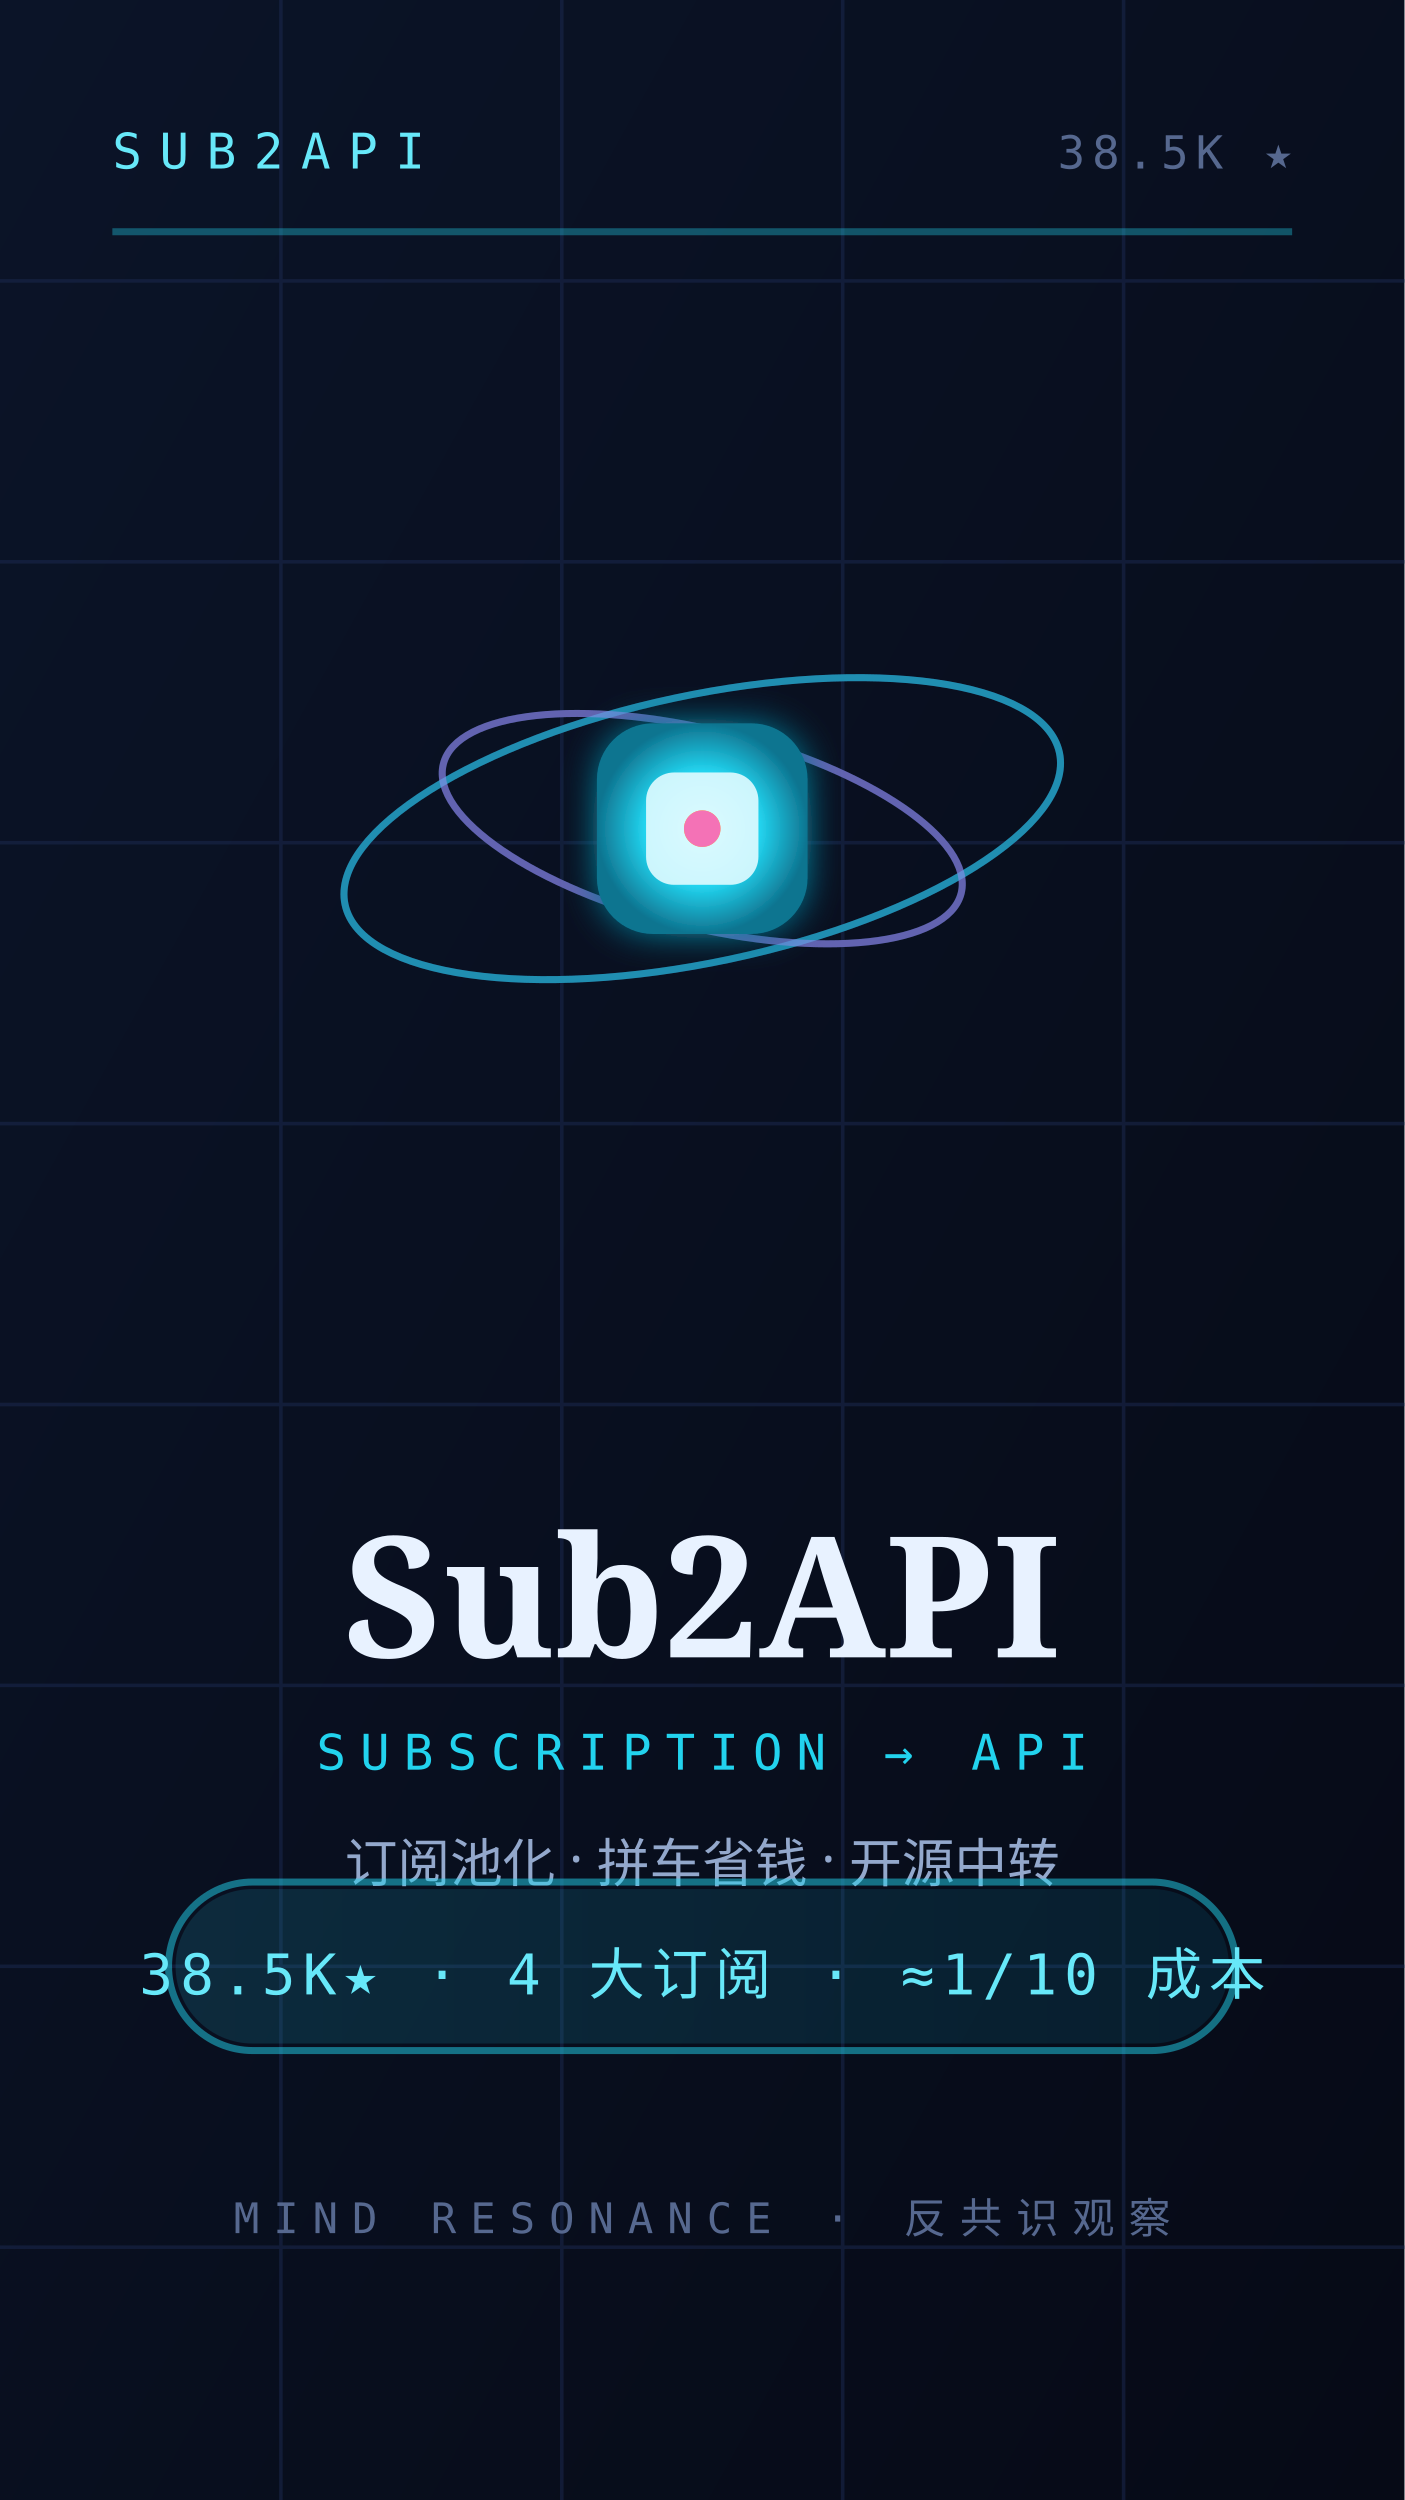
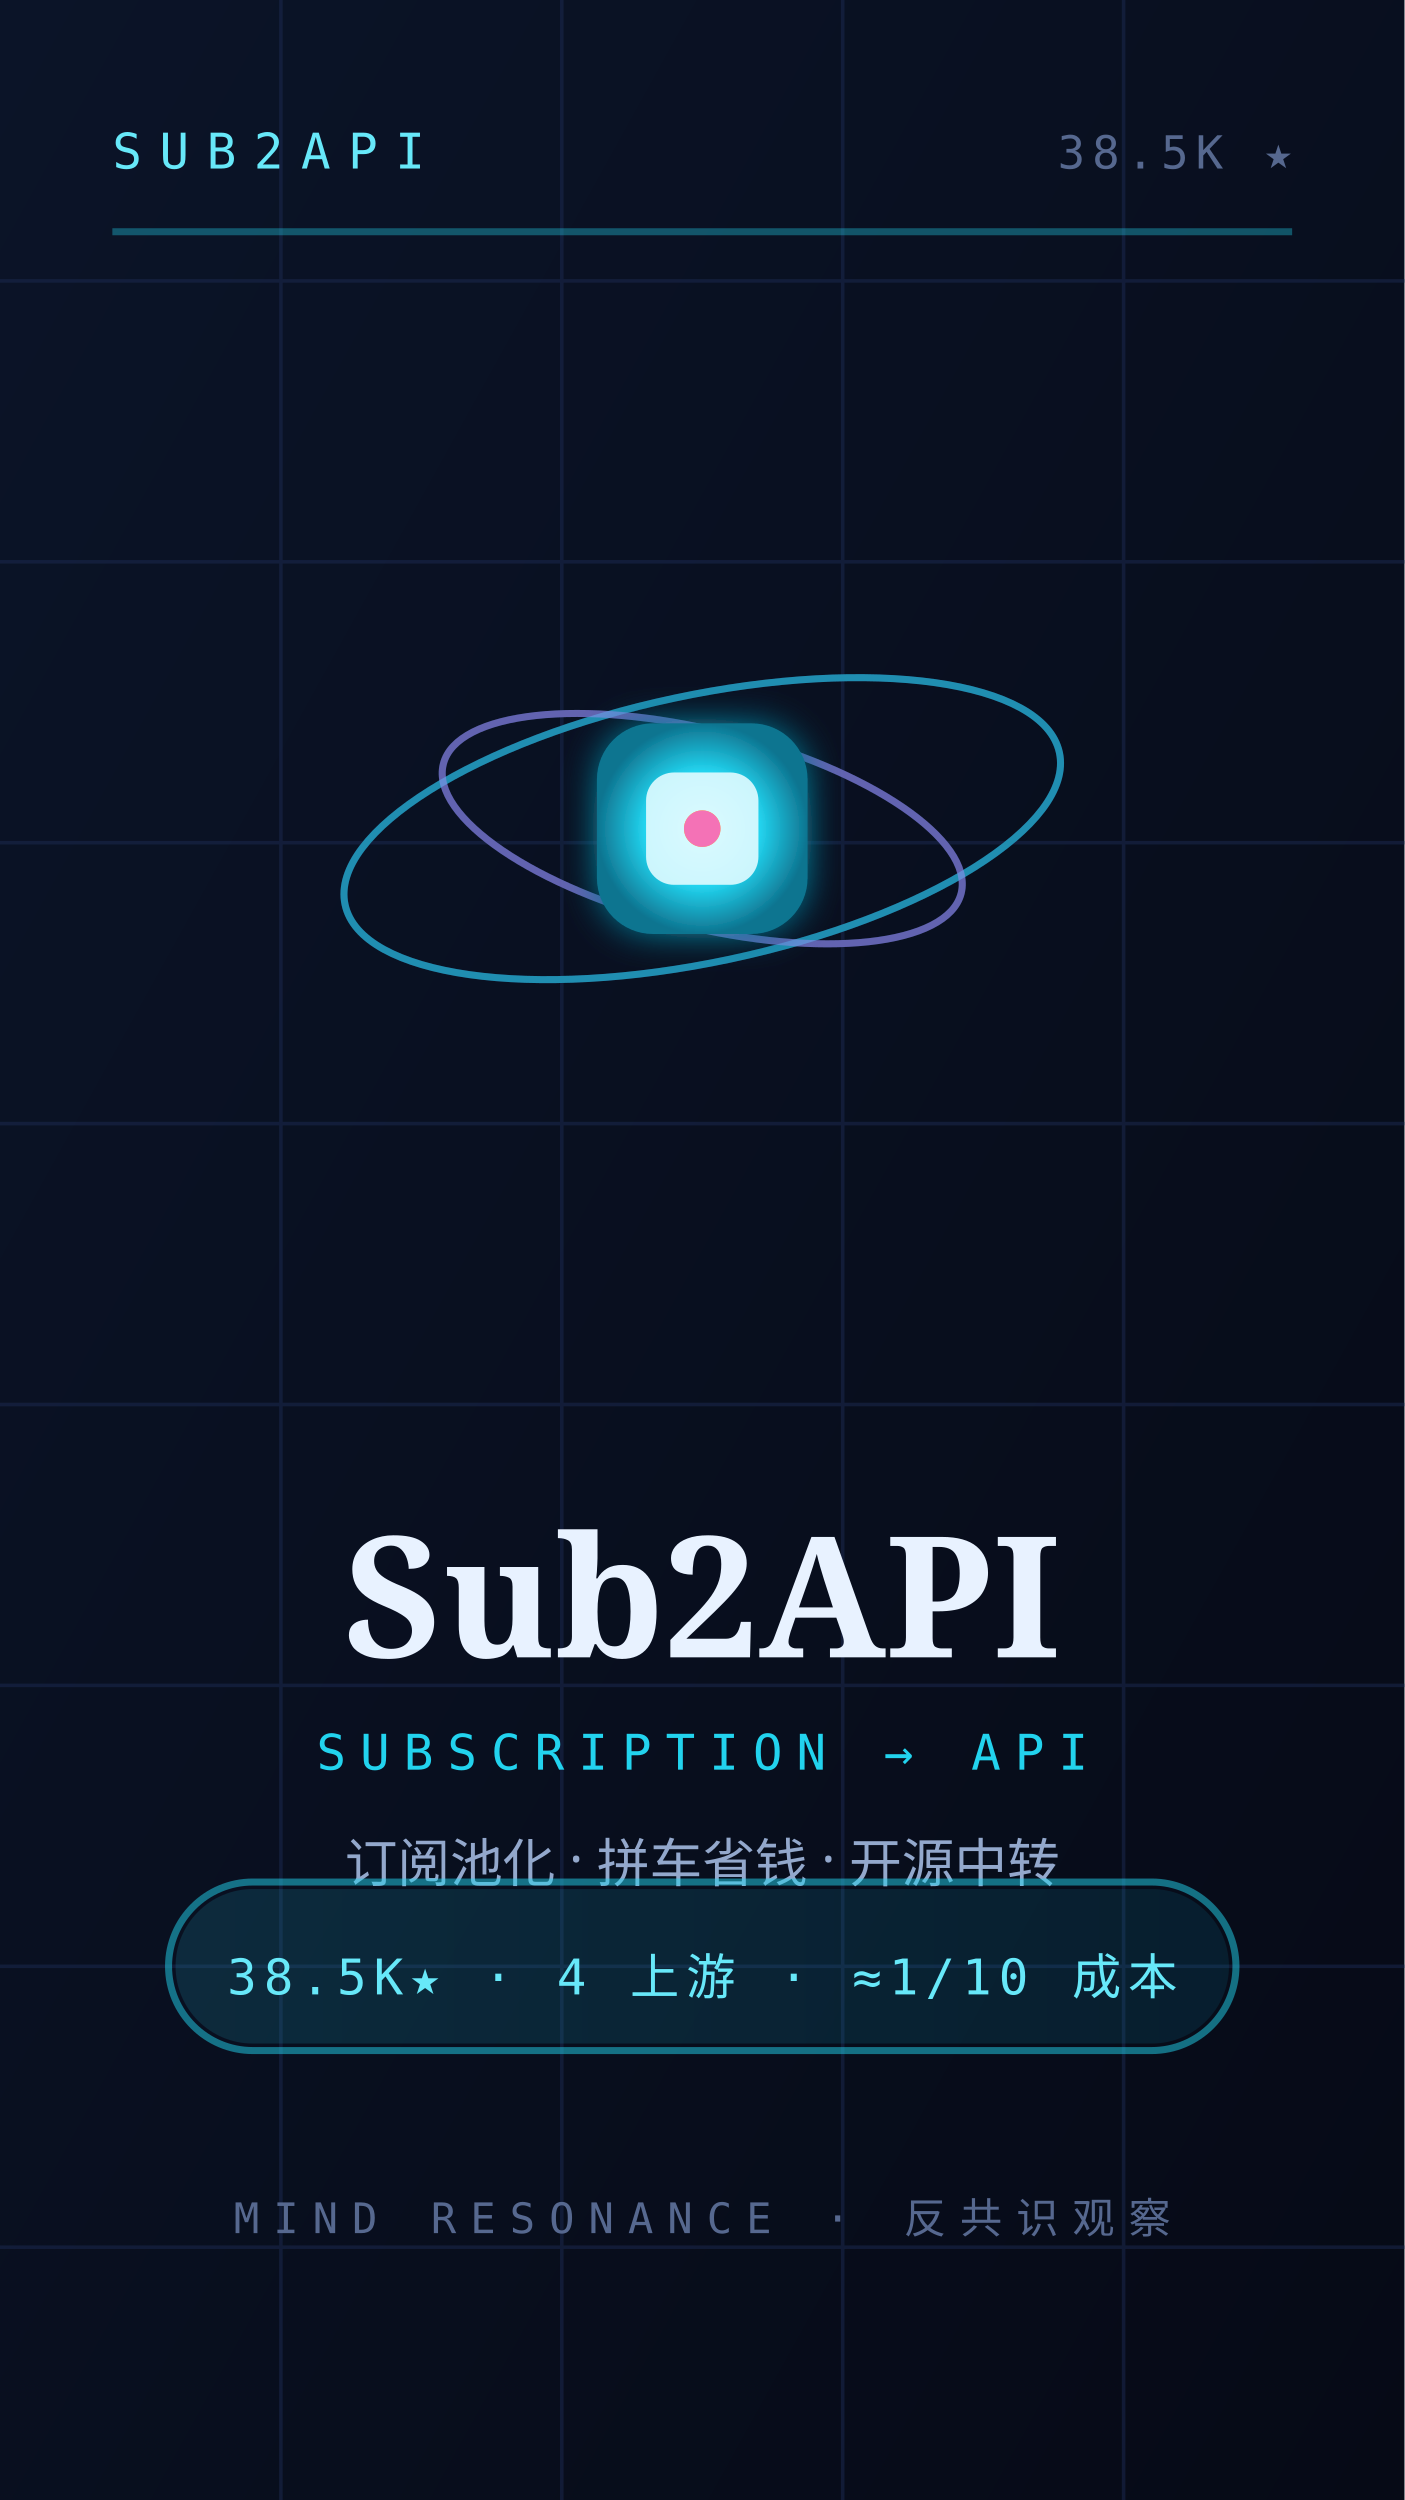
<svg xmlns="http://www.w3.org/2000/svg" width="200" height="356" viewBox="0 0 200 356">
  <defs>
    <linearGradient id="bg" x1="0" y1="0" x2="1" y2="1">
      <stop offset="0" stop-color="#0B1428" />
      <stop offset="1" stop-color="#060A16" />
    </linearGradient>
    <radialGradient id="core" cx="50%" cy="50%" r="50%">
      <stop offset="0" stop-color="#A5F3FC" />
      <stop offset="55%" stop-color="#22D3EE" />
      <stop offset="100%" stop-color="#0E7490" />
    </radialGradient>
    <linearGradient id="bar" x1="0" y1="0" x2="1" y2="0">
      <stop offset="0" stop-color="#22D3EE" />
      <stop offset="1" stop-color="#0891B2" />
    </linearGradient>
    <filter id="glow" x="-50%" y="-50%" width="200%" height="200%">
      <feGaussianBlur stdDeviation="2.5" result="b" />
      <feMerge>
        <feMergeNode in="b" />
        <feMergeNode in="SourceGraphic" />
      </feMerge>
    </filter>
  </defs>
  <rect width="200" height="356" fill="url(#bg)" />
  <g stroke="#1B2A52" stroke-width="0.5" opacity="0.5">
    <path d="M0 40 H200 M0 80 H200 M0 120 H200 M0 160 H200 M0 200 H200 M0 240 H200 M0 280 H200 M0 320 H200" />
    <path d="M40 0 V356 M80 0 V356 M120 0 V356 M160 0 V356" />
  </g>
  <line x1="16" y1="33" x2="184" y2="33" stroke="#22D3EE" stroke-width="1" opacity="0.35" />
  <text x="16" y="24" font-family="monospace" font-size="7" fill="#67E8F9" letter-spacing="2.5">SUB2API</text>
  <text x="184" y="24" font-family="monospace" font-size="6.5" fill="#56688F" text-anchor="end" letter-spacing="1">38.5K ★</text>
  <g transform="translate(100,118)">
    <ellipse rx="52" ry="19" fill="none" stroke="#1D3A66" stroke-width="1" transform="rotate(-12)" />
    <ellipse rx="38" ry="14" fill="none" stroke="#1D3A66" stroke-width="1" transform="rotate(14)" />
    <g>
      <animateTransform attributeName="transform" type="rotate" from="0 0 0" to="360 0 0" dur="14s" repeatCount="indefinite" />
      <ellipse rx="52" ry="19" fill="none" stroke="#22D3EE" stroke-width="1" opacity="0.55" transform="rotate(-12)" />
      <circle r="3.2" fill="#22D3EE">
        <animateMotion dur="8s" repeatCount="indefinite" path="M-52,0 A52,19 -12 1,1 -51.9,-0.1 Z" />
      </circle>
    </g>
    <g>
      <animateTransform attributeName="transform" type="rotate" from="360 0 0" to="0 0 0" dur="11s" repeatCount="indefinite" />
      <ellipse rx="38" ry="14" fill="none" stroke="#A78BFA" stroke-width="1" opacity="0.5" transform="rotate(14)" />
      <circle r="2.8" fill="#A78BFA">
        <animateMotion dur="6.5s" repeatCount="indefinite" path="M-38,0 A38,14 14 1,1 -37.9,-0.1 Z" />
      </circle>
    </g>
    <rect x="-15" y="-15" width="30" height="30" rx="8" fill="url(#core)" filter="url(#glow)">
      <animate attributeName="opacity" values="1;0.75;1" dur="2.4s" repeatCount="indefinite" />
    </rect>
    <rect x="-8" y="-8" width="16" height="16" rx="4" fill="#E0FBFF" opacity="0.9">
      <animate attributeName="transform" type="scale" values="1;1.15;1" dur="2.4s" repeatCount="indefinite" additive="sum" />
      <animateTransform attributeName="transform" type="rotate" from="0 0 0" to="120 0 0" dur="6s" repeatCount="indefinite" additive="sum" />
    </rect>
    <circle r="2.6" fill="#FBBF24">
      <animateMotion dur="5.5s" repeatCount="indefinite" path="M0,-46 A46,46 0 1,1 -0.1,-46 Z" />
    </circle>
    <circle r="2.6" fill="#F472B6">
      <animateMotion dur="6.5s" repeatCount="indefinite" path="M0,46 A46,46 0 1,1 0.1,46 Z" />
    </circle>
    <circle r="2.2" fill="#E0FBFF" opacity="0">
      <animate attributeName="opacity" values="0;1;1;0;0" dur="3.2s" repeatCount="indefinite" />
      <animateMotion dur="3.2s" repeatCount="indefinite" path="M0,-44 L0,-8" />
      <animate attributeName="r" values="1.6;2.6;3.2" dur="3.2s" repeatCount="indefinite" />
    </circle>
    <circle r="2.2" fill="#E0FBFF" opacity="0">
      <animate attributeName="opacity" values="0;0;1;1;0" dur="3.2s" begin="1.6s" repeatCount="indefinite" />
      <animateMotion dur="3.2s" begin="1.6s" repeatCount="indefinite" path="M44,10 L18,4" />
      <animate attributeName="r" values="1.6;2.6;3.2" dur="3.2s" begin="1.6s" repeatCount="indefinite" />
    </circle>
  </g>
  <text x="100" y="236" text-anchor="middle" font-family="Georgia,serif" font-size="24" font-weight="bold" fill="#E8F2FF">Sub2API</text>
  <text x="100" y="252" text-anchor="middle" font-family="monospace" font-size="7" fill="#22D3EE" letter-spacing="2">SUBSCRIPTION → API</text>
  <text x="100" y="268" text-anchor="middle" font-family="sans-serif" font-size="7.5" fill="#93A8CC">订阅池化 · 拼车省钱 · 开源中转</text>
  <rect x="24" y="268" width="152" height="24" rx="12" fill="none" stroke="#22D3EE" stroke-width="1" opacity="0.5" />
  <rect x="25" y="269" width="150" height="22" rx="11" fill="url(#bar)" opacity="0.14" />
-   <text x="100" y="284" text-anchor="middle" font-family="monospace" font-size="8" fill="#67E8F9" letter-spacing="1">38.5K★ · 4 大订阅 · ≈1/10 成本</text>
+   <text x="100" y="284" text-anchor="middle" font-family="monospace" font-size="7" fill="#67E8F9" letter-spacing="1">38.5K★ · 4 上游 · ≈1/10 成本</text>
  <text x="100" y="318" text-anchor="middle" font-family="monospace" font-size="6" fill="#56688F" letter-spacing="2">MIND RESONANCE · 反共识观察</text>
</svg>
